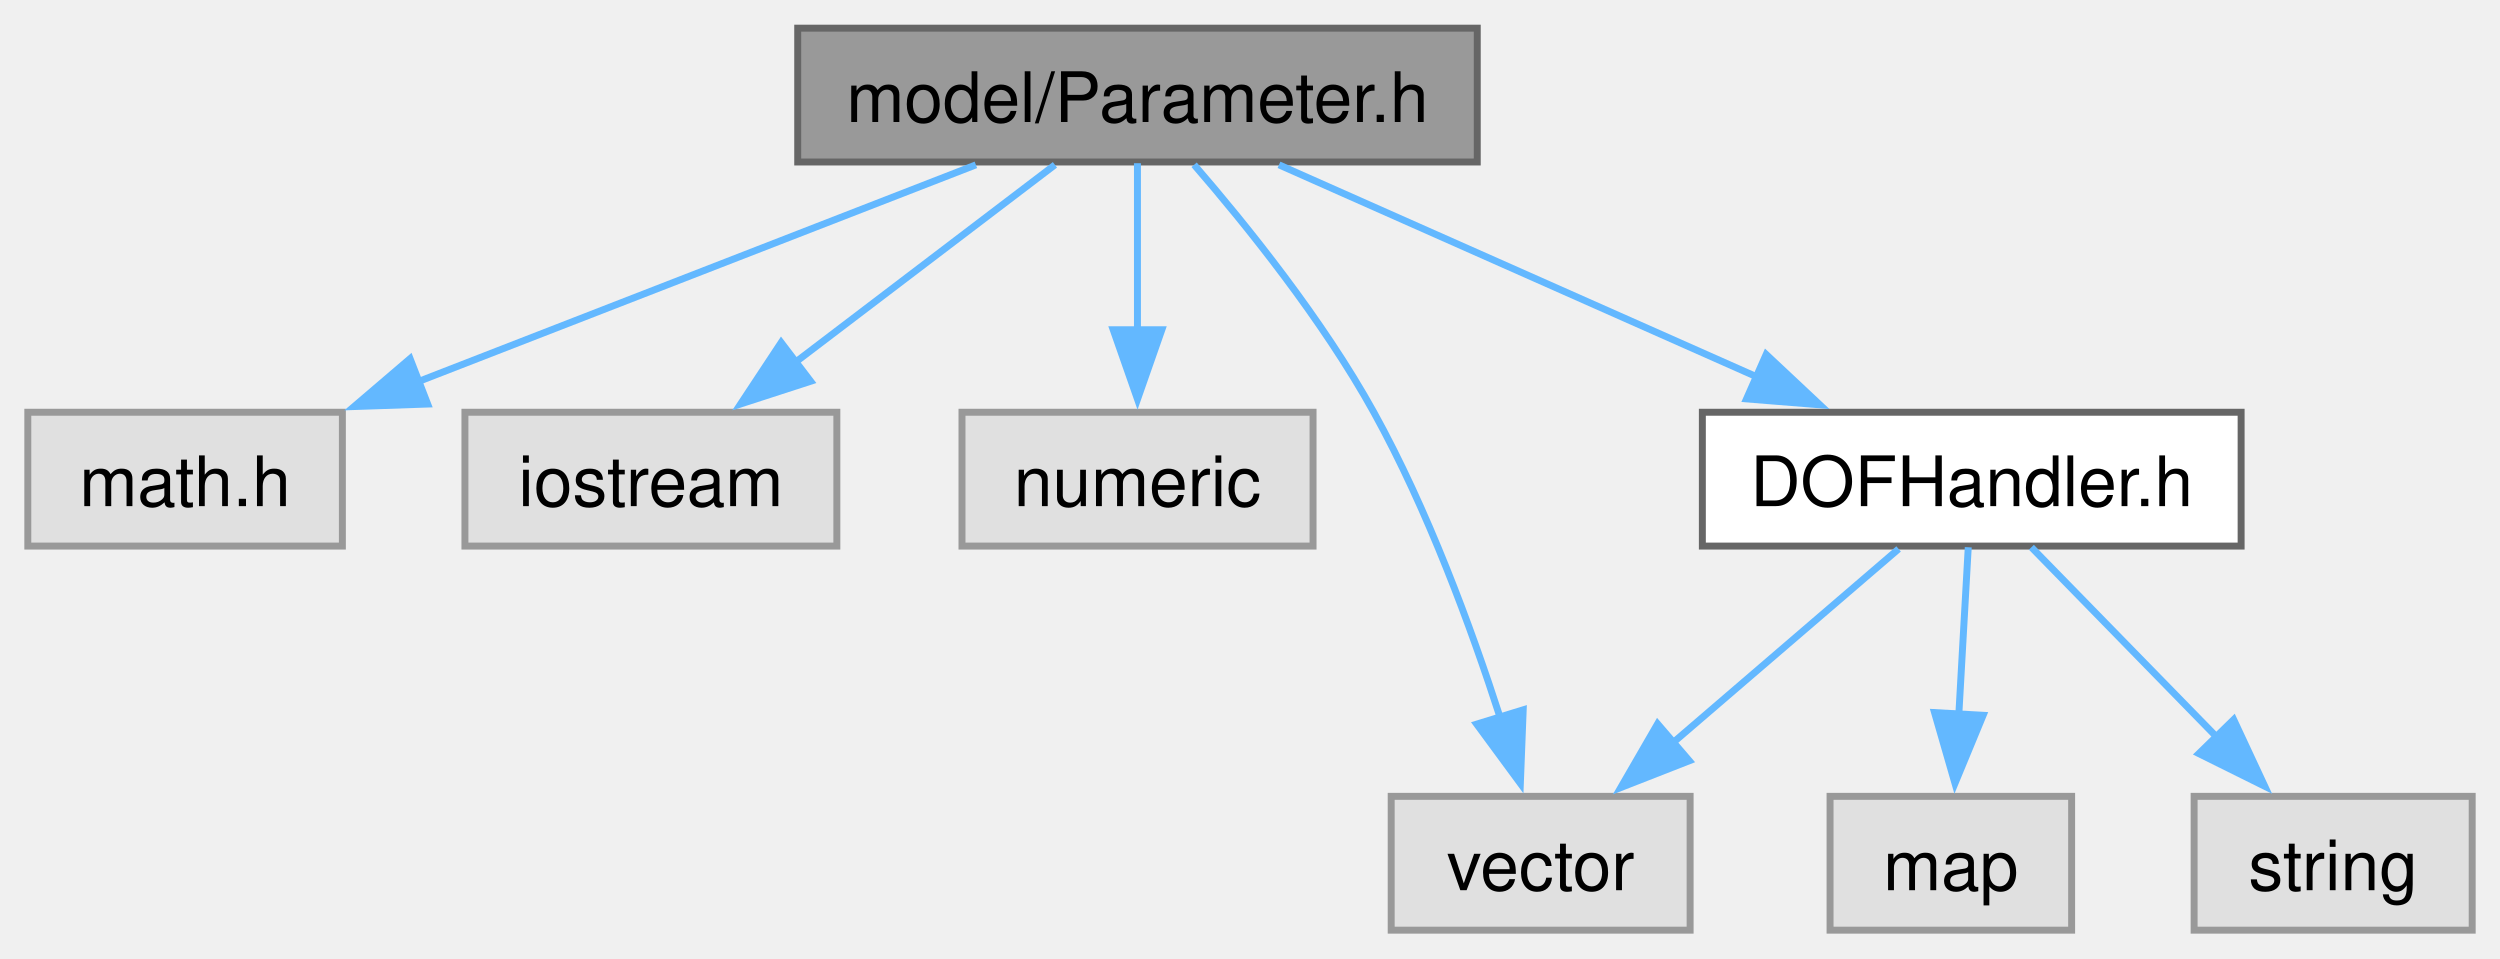
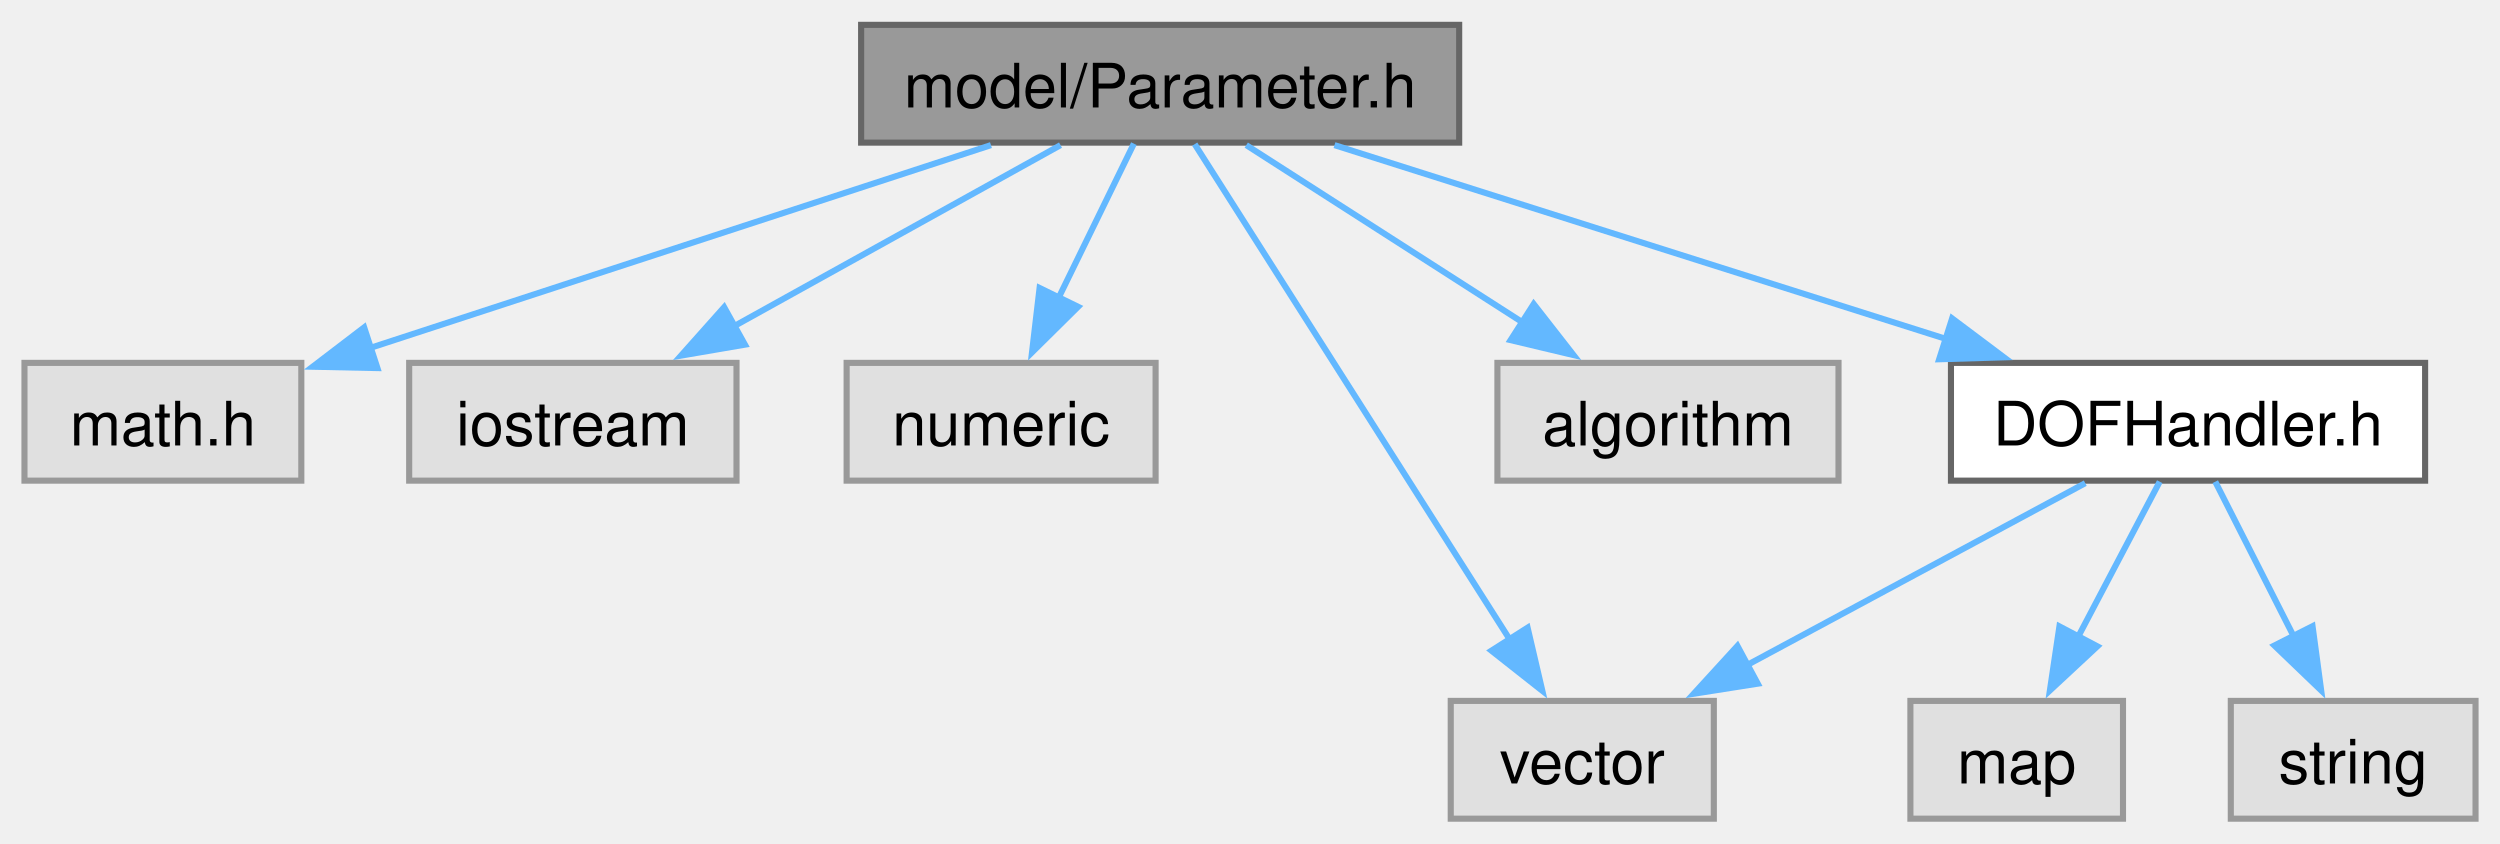
- <svg xmlns="http://www.w3.org/2000/svg" xmlns:xlink="http://www.w3.org/1999/xlink" width="360pt" height="138pt" viewBox="0.00 0.00 359.62 137.75">
+ <svg xmlns="http://www.w3.org/2000/svg" xmlns:xlink="http://www.w3.org/1999/xlink" width="409pt" height="138pt" viewBox="0.00 0.00 408.62 137.75">
  <g id="graph0" class="graph" transform="scale(1 1) rotate(0) translate(4 133.75)">
    <g id="Node000001" class="node">
      <g id="a_Node000001">
        <a xlink:title="model::Parameter source file">
-           <polygon fill="#999999" stroke="#666666" points="208.5,-129.75 110.75,-129.75 110.75,-110.5 208.5,-110.5 208.5,-129.75" />
-           <text text-anchor="middle" x="159.62" y="-116.25" font-family="Helvetica,sans-Serif" font-size="10.00">model/Parameter.h</text>
+           <polygon fill="#999999" stroke="#666666" points="234.5,-129.75 136.75,-129.75 136.75,-110.5 234.5,-110.5 234.5,-129.75" />
+           <text text-anchor="middle" x="185.62" y="-116.25" font-family="Helvetica,sans-Serif" font-size="10.00">model/Parameter.h</text>
        </a>
      </g>
    </g>
    <g id="Node000002" class="node">
      <g id="a_Node000002">
        <a xlink:title=" ">
          <polygon fill="#e0e0e0" stroke="#999999" points="45.25,-74.5 0,-74.5 0,-55.25 45.25,-55.25 45.25,-74.5" />
          <text text-anchor="middle" x="22.62" y="-61" font-family="Helvetica,sans-Serif" font-size="10.00">math.h</text>
        </a>
      </g>
    </g>
    <g id="edge1_Node000001_Node000002" class="edge">
      <g id="a_edge1_Node000001_Node000002">
        <a xlink:title=" ">
-           <path fill="none" stroke="#63b8ff" d="M136.38,-110.09C114.31,-101.51 80.87,-88.52 55.96,-78.83" />
-           <polygon fill="#63b8ff" stroke="#63b8ff" points="57.52,-75.68 46.93,-75.32 54.99,-82.21 57.52,-75.68" />
+           <path fill="none" stroke="#63b8ff" d="M157.97,-110.09C129.95,-100.94 86.54,-86.75 56.47,-76.93" />
+           <polygon fill="#63b8ff" stroke="#63b8ff" points="57.69,-73.65 47.1,-73.87 55.52,-80.3 57.69,-73.65" />
        </a>
      </g>
    </g>
    <g id="Node000003" class="node">
      <g id="a_Node000003">
        <a xlink:title=" ">
          <polygon fill="#e0e0e0" stroke="#999999" points="116.38,-74.5 62.88,-74.5 62.88,-55.25 116.38,-55.25 116.38,-74.5" />
          <text text-anchor="middle" x="89.62" y="-61" font-family="Helvetica,sans-Serif" font-size="10.00">iostream</text>
        </a>
      </g>
    </g>
    <g id="edge2_Node000001_Node000003" class="edge">
      <g id="a_edge2_Node000001_Node000003">
        <a xlink:title=" ">
-           <path fill="none" stroke="#63b8ff" d="M147.75,-110.09C137.53,-102.32 122.55,-90.92 110.36,-81.65" />
-           <polygon fill="#63b8ff" stroke="#63b8ff" points="112.61,-78.96 102.53,-75.69 108.37,-84.53 112.61,-78.96" />
+           <path fill="none" stroke="#63b8ff" d="M169.34,-110.09C154.72,-101.98 133,-89.93 115.92,-80.46" />
+           <polygon fill="#63b8ff" stroke="#63b8ff" points="117.76,-77.48 107.31,-75.69 114.36,-83.6 117.76,-77.48" />
        </a>
      </g>
    </g>
    <g id="Node000004" class="node">
      <g id="a_Node000004">
        <a xlink:title=" ">
          <polygon fill="#e0e0e0" stroke="#999999" points="184.88,-74.5 134.38,-74.5 134.38,-55.25 184.88,-55.25 184.88,-74.5" />
          <text text-anchor="middle" x="159.62" y="-61" font-family="Helvetica,sans-Serif" font-size="10.00">numeric</text>
        </a>
      </g>
    </g>
    <g id="edge3_Node000001_Node000004" class="edge">
      <g id="a_edge3_Node000001_Node000004">
        <a xlink:title=" ">
-           <path fill="none" stroke="#63b8ff" d="M159.62,-110.33C159.62,-103.82 159.62,-94.67 159.62,-86.37" />
-           <polygon fill="#63b8ff" stroke="#63b8ff" points="163.13,-86.37 159.63,-76.37 156.13,-86.37 163.13,-86.37" />
+           <path fill="none" stroke="#63b8ff" d="M181.33,-110.33C178,-103.51 173.26,-93.81 169.06,-85.2" />
+           <polygon fill="#63b8ff" stroke="#63b8ff" points="172.21,-83.67 164.68,-76.22 165.92,-86.74 172.21,-83.67" />
        </a>
      </g>
    </g>
    <g id="Node000005" class="node">
      <g id="a_Node000005">
        <a xlink:title=" ">
-           <polygon fill="#e0e0e0" stroke="#999999" points="239.12,-19.25 196.12,-19.25 196.12,0 239.12,0 239.12,-19.25" />
-           <text text-anchor="middle" x="217.62" y="-5.75" font-family="Helvetica,sans-Serif" font-size="10.00">vector</text>
+           <polygon fill="#e0e0e0" stroke="#999999" points="276.12,-19.25 233.12,-19.25 233.12,0 276.12,0 276.12,-19.25" />
+           <text text-anchor="middle" x="254.62" y="-5.75" font-family="Helvetica,sans-Serif" font-size="10.00">vector</text>
        </a>
      </g>
    </g>
    <g id="edge4_Node000001_Node000005" class="edge">
      <g id="a_edge4_Node000001_Node000005">
        <a xlink:title=" ">
-           <path fill="none" stroke="#63b8ff" d="M167.77,-110.1C175.25,-101.46 186.27,-87.8 193.62,-74.5 201.36,-60.52 207.61,-43.54 211.79,-30.6" />
-           <polygon fill="#63b8ff" stroke="#63b8ff" points="215.11,-31.7 214.7,-21.11 208.42,-29.64 215.11,-31.7" />
+           <path fill="none" stroke="#63b8ff" d="M191.27,-110.25C202.49,-92.6 227.8,-52.8 242.82,-29.2" />
+           <polygon fill="#63b8ff" stroke="#63b8ff" points="245.68,-31.22 248.09,-20.9 239.77,-27.46 245.68,-31.22" />
        </a>
      </g>
    </g>
    <g id="Node000006" class="node">
      <g id="a_Node000006">
-         <a xlink:href="_d_o_f_handler_8h.html" target="_top" xlink:title="model::DOFHandler source file">
-           <polygon fill="white" stroke="#666666" points="318.38,-74.5 240.88,-74.5 240.88,-55.25 318.38,-55.25 318.38,-74.5" />
-           <text text-anchor="middle" x="279.62" y="-61" font-family="Helvetica,sans-Serif" font-size="10.00">DOFHandler.h</text>
+         <a xlink:title=" ">
+           <polygon fill="#e0e0e0" stroke="#999999" points="296.5,-74.5 240.75,-74.5 240.75,-55.25 296.5,-55.25 296.5,-74.5" />
+           <text text-anchor="middle" x="268.62" y="-61" font-family="Helvetica,sans-Serif" font-size="10.00">algorithm</text>
        </a>
      </g>
    </g>
    <g id="edge5_Node000001_Node000006" class="edge">
      <g id="a_edge5_Node000001_Node000006">
        <a xlink:title=" ">
-           <path fill="none" stroke="#63b8ff" d="M179.98,-110.09C198.86,-101.72 227.21,-89.13 248.85,-79.53" />
-           <polygon fill="#63b8ff" stroke="#63b8ff" points="250.06,-82.82 257.79,-75.57 247.23,-76.42 250.06,-82.82" />
-         </a>
-       </g>
-     </g>
-     <g id="edge8_Node000006_Node000005" class="edge">
-       <g id="a_edge8_Node000006_Node000005">
-         <a xlink:title=" ">
-           <path fill="none" stroke="#63b8ff" d="M269.11,-54.84C260.24,-47.22 247.31,-36.12 236.64,-26.95" />
-           <polygon fill="#63b8ff" stroke="#63b8ff" points="239,-24.37 229.14,-20.51 234.44,-29.68 239,-24.37" />
+           <path fill="none" stroke="#63b8ff" d="M199.7,-110.09C212.11,-102.14 230.42,-90.39 245.05,-81" />
+           <polygon fill="#63b8ff" stroke="#63b8ff" points="246.68,-84.12 253.2,-75.77 242.9,-78.22 246.68,-84.12" />
        </a>
      </g>
    </g>
    <g id="Node000007" class="node">
      <g id="a_Node000007">
-         <a xlink:title=" ">
-           <polygon fill="#e0e0e0" stroke="#999999" points="294,-19.25 259.25,-19.25 259.25,0 294,0 294,-19.25" />
-           <text text-anchor="middle" x="276.62" y="-5.75" font-family="Helvetica,sans-Serif" font-size="10.00">map</text>
+         <a xlink:href="_d_o_f_handler_8h.html" target="_top" xlink:title="model::DOFHandler source file">
+           <polygon fill="white" stroke="#666666" points="392.38,-74.5 314.88,-74.5 314.88,-55.25 392.38,-55.25 392.38,-74.5" />
+           <text text-anchor="middle" x="353.62" y="-61" font-family="Helvetica,sans-Serif" font-size="10.00">DOFHandler.h</text>
        </a>
      </g>
    </g>
-     <g id="edge6_Node000006_Node000007" class="edge">
-       <g id="a_edge6_Node000006_Node000007">
+     <g id="edge6_Node000001_Node000007" class="edge">
+       <g id="a_edge6_Node000001_Node000007">
        <a xlink:title=" ">
-           <path fill="none" stroke="#63b8ff" d="M279.13,-55.08C278.76,-48.49 278.24,-39.21 277.76,-30.82" />
-           <polygon fill="#63b8ff" stroke="#63b8ff" points="281.27,-30.91 277.22,-21.12 274.28,-31.3 281.27,-30.91" />
+           <path fill="none" stroke="#63b8ff" d="M214.12,-110.09C241.64,-101.37 283.53,-88.09 314.23,-78.36" />
+           <polygon fill="#63b8ff" stroke="#63b8ff" points="315.07,-81.77 323.54,-75.41 312.95,-75.09 315.07,-81.77" />
+         </a>
+       </g>
+     </g>
+     <g id="edge9_Node000007_Node000005" class="edge">
+       <g id="a_edge9_Node000007_Node000005">
+         <a xlink:title=" ">
+           <path fill="none" stroke="#63b8ff" d="M336.83,-54.84C321.61,-46.66 298.93,-34.46 281.24,-24.94" />
+           <polygon fill="#63b8ff" stroke="#63b8ff" points="283.3,-22.07 272.83,-20.42 279.98,-28.24 283.3,-22.07" />
        </a>
      </g>
    </g>
    <g id="Node000008" class="node">
      <g id="a_Node000008">
        <a xlink:title=" ">
-           <polygon fill="#e0e0e0" stroke="#999999" points="351.62,-19.25 311.62,-19.25 311.62,0 351.62,0 351.62,-19.25" />
-           <text text-anchor="middle" x="331.62" y="-5.75" font-family="Helvetica,sans-Serif" font-size="10.00">string</text>
+           <polygon fill="#e0e0e0" stroke="#999999" points="343,-19.25 308.25,-19.25 308.25,0 343,0 343,-19.25" />
+           <text text-anchor="middle" x="325.62" y="-5.75" font-family="Helvetica,sans-Serif" font-size="10.00">map</text>
        </a>
      </g>
    </g>
-     <g id="edge7_Node000006_Node000008" class="edge">
-       <g id="a_edge7_Node000006_Node000008">
+     <g id="edge7_Node000007_Node000008" class="edge">
+       <g id="a_edge7_Node000007_Node000008">
        <a xlink:title=" ">
-           <path fill="none" stroke="#63b8ff" d="M288.21,-55.08C295.47,-47.65 306.08,-36.79 314.99,-27.66" />
-           <polygon fill="#63b8ff" stroke="#63b8ff" points="317.31,-30.29 321.79,-20.69 312.3,-25.4 317.31,-30.29" />
+           <path fill="none" stroke="#63b8ff" d="M349,-55.08C345.38,-48.19 340.2,-38.34 335.63,-29.66" />
+           <polygon fill="#63b8ff" stroke="#63b8ff" points="338.81,-28.17 331.05,-20.95 332.61,-31.43 338.81,-28.17" />
+         </a>
+       </g>
+     </g>
+     <g id="Node000009" class="node">
+       <g id="a_Node000009">
+         <a xlink:title=" ">
+           <polygon fill="#e0e0e0" stroke="#999999" points="400.62,-19.25 360.62,-19.25 360.62,0 400.62,0 400.62,-19.25" />
+           <text text-anchor="middle" x="380.62" y="-5.75" font-family="Helvetica,sans-Serif" font-size="10.00">string</text>
+         </a>
+       </g>
+     </g>
+     <g id="edge8_Node000007_Node000009" class="edge">
+       <g id="a_edge8_Node000007_Node000009">
+         <a xlink:title=" ">
+           <path fill="none" stroke="#63b8ff" d="M358.08,-55.08C361.58,-48.19 366.57,-38.34 370.97,-29.66" />
+           <polygon fill="#63b8ff" stroke="#63b8ff" points="373.98,-31.46 375.39,-20.96 367.74,-28.3 373.98,-31.46" />
        </a>
      </g>
    </g>
  </g>
</svg>
